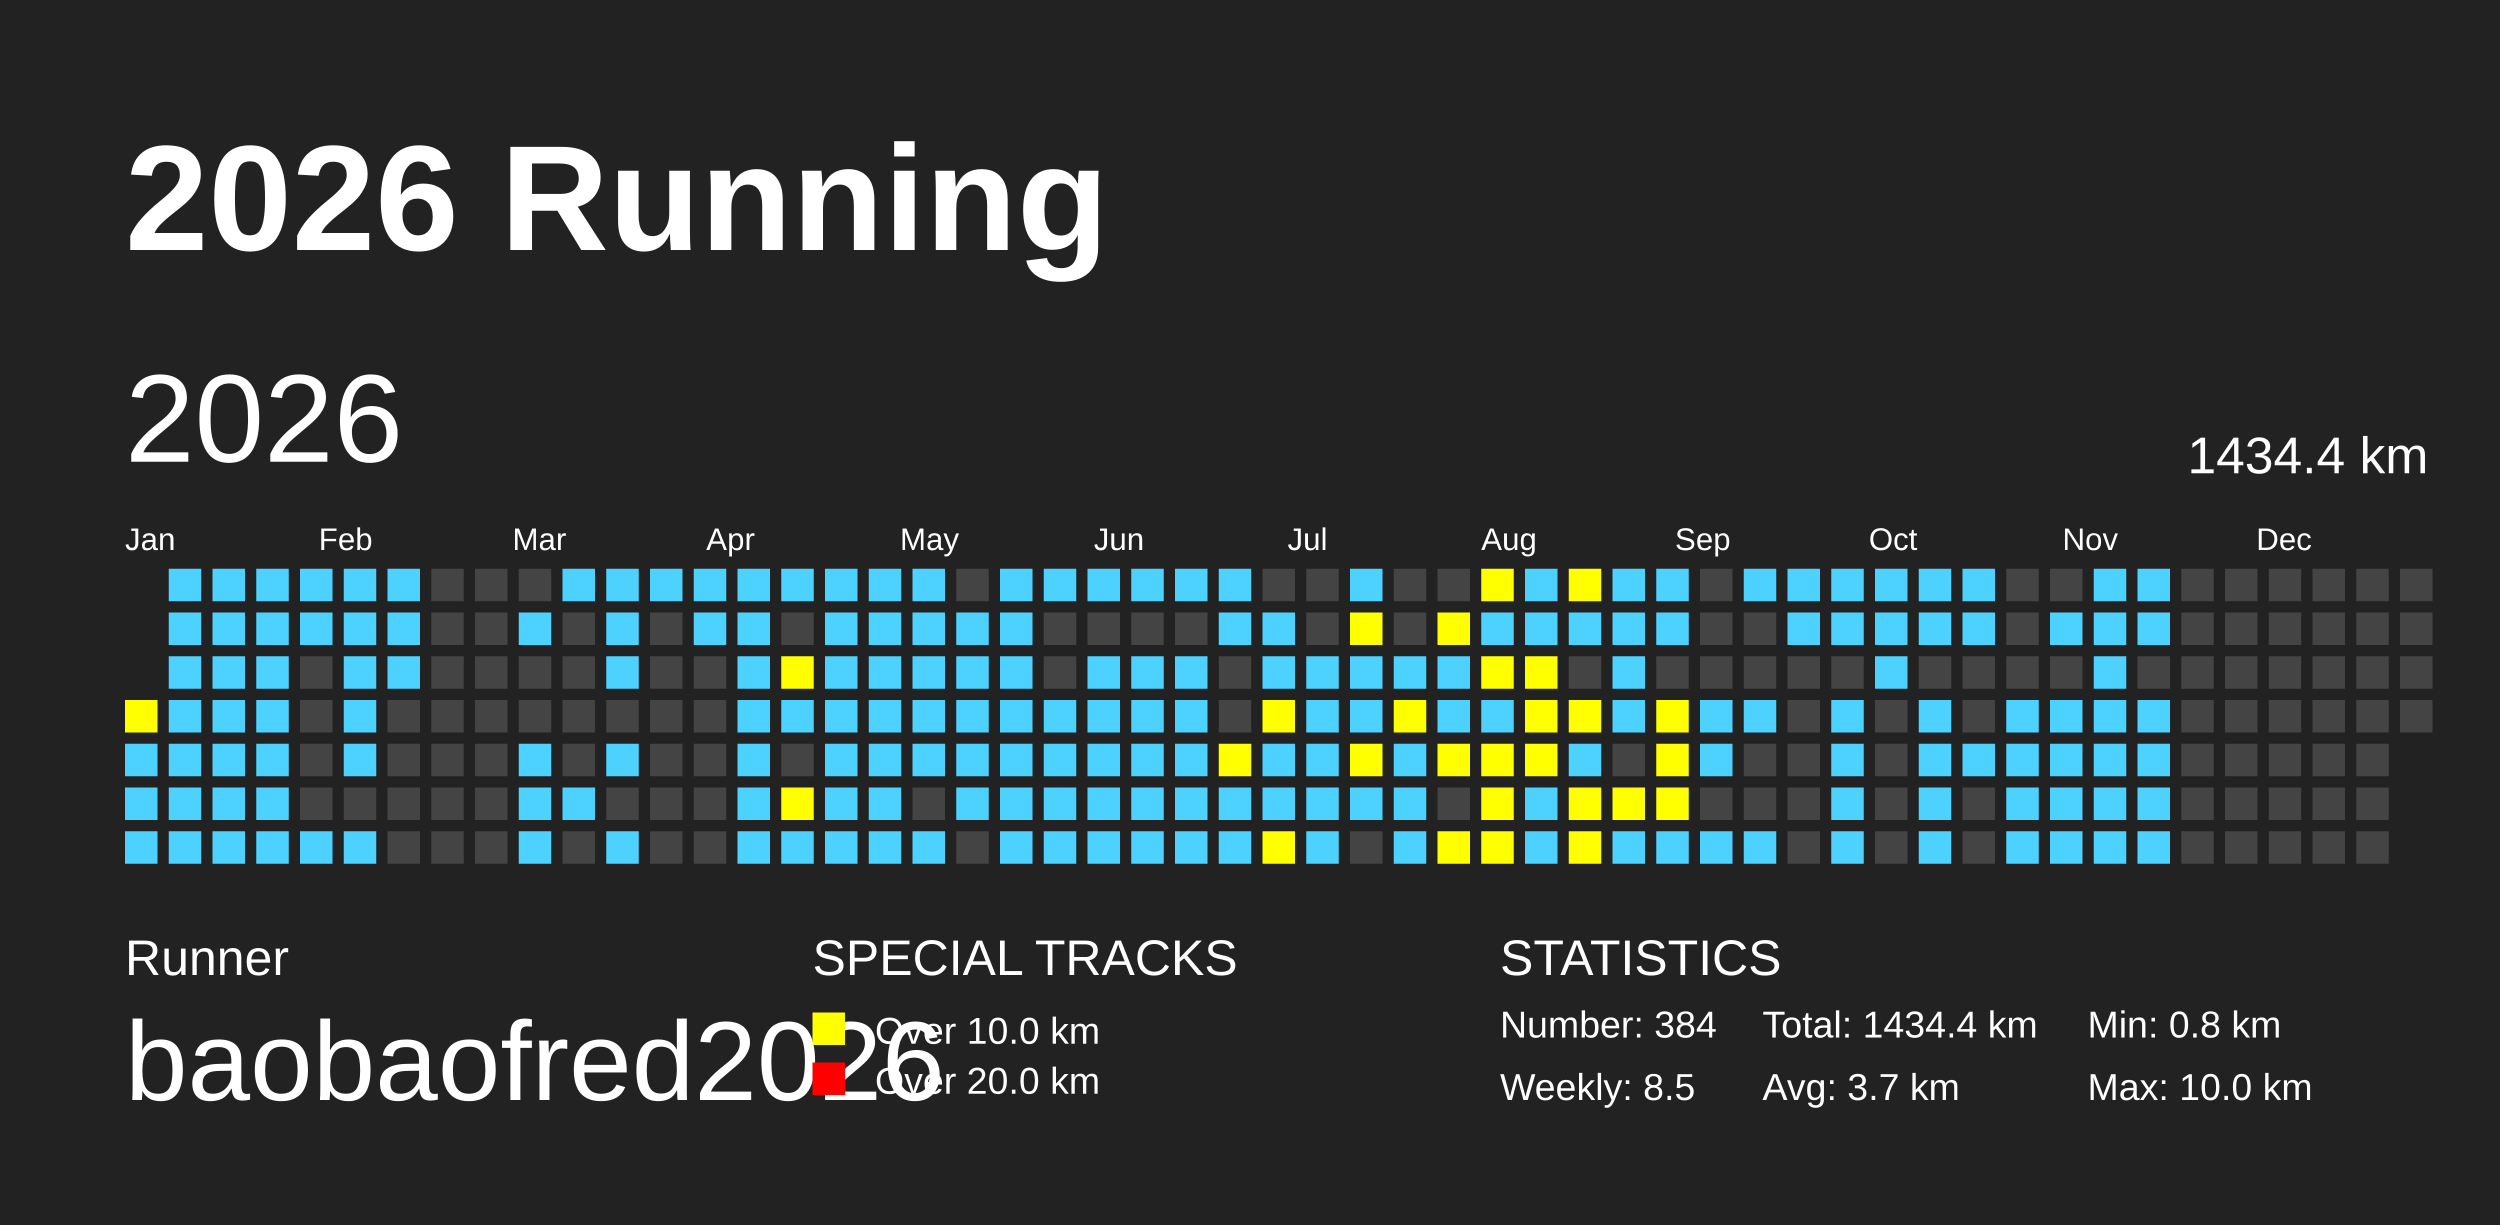
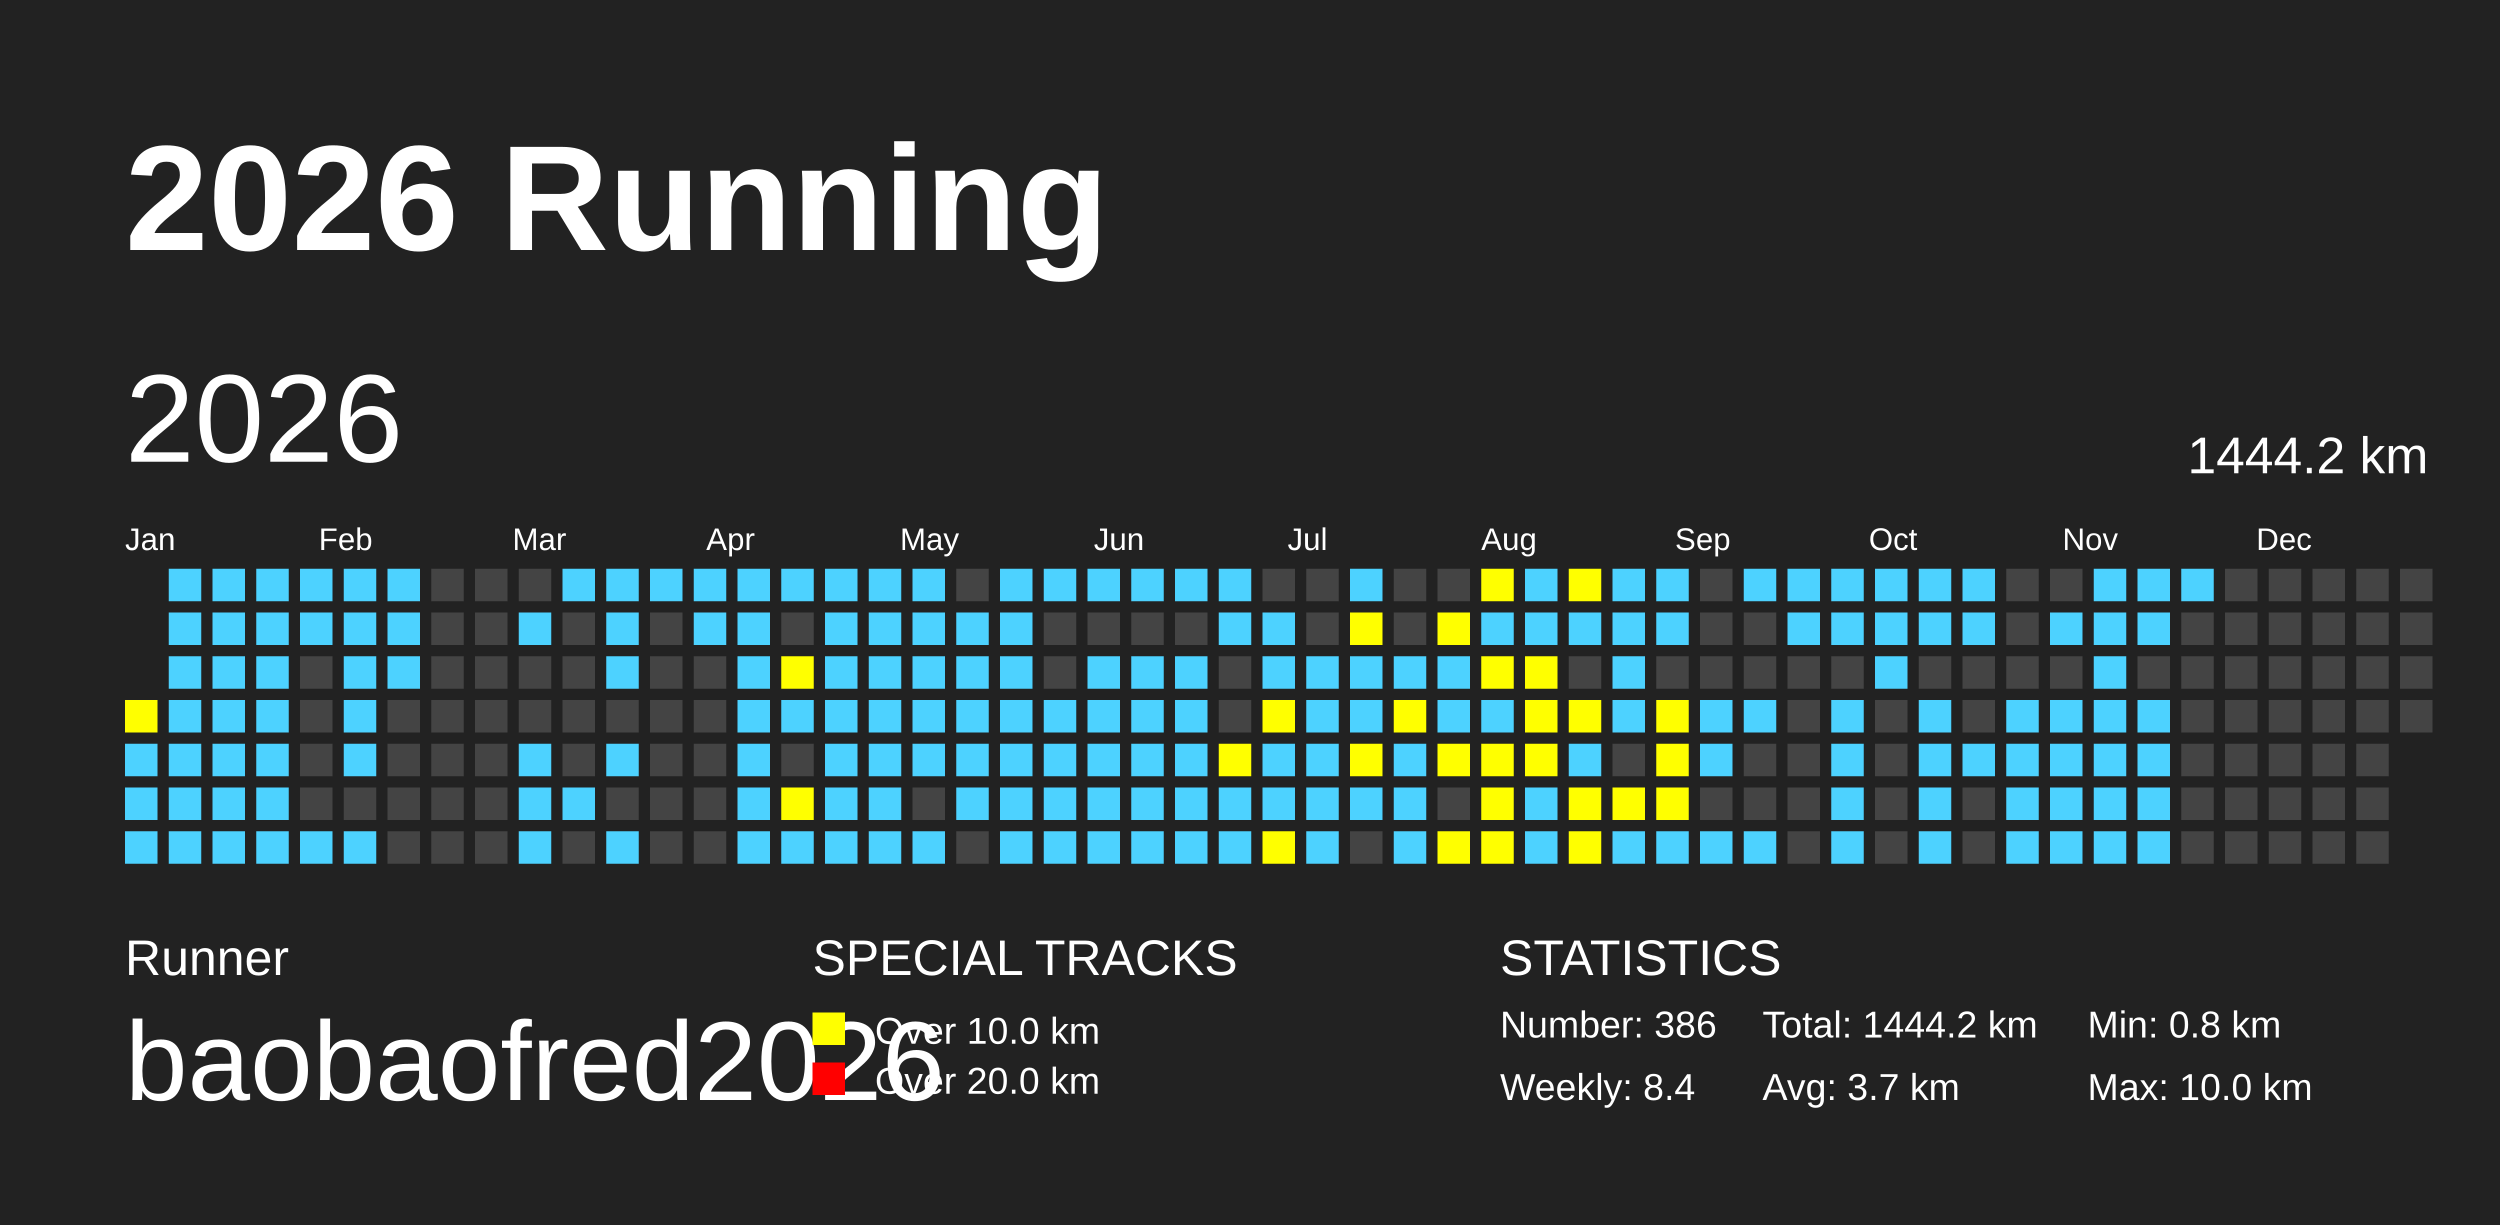
<svg xmlns="http://www.w3.org/2000/svg" baseProfile="full" height="98mm" version="1.1" viewBox="0,0,200,98" width="200mm">
  <defs />
  <rect fill="#222222" height="98" width="200" x="0" y="0" />
  <text fill="#FFFFFF" style="font-size:12px; font-family:Arial; font-weight:bold;" x="10" y="20">2026 Running</text>
  <text fill="#FFFFFF" style="font-size:4px; font-family:Arial" x="10" y="78">Runner</text>
  <text fill="#FFFFFF" style="font-size:9px; font-family:Arial" x="10" y="88">baobaofred2026</text>
  <text fill="#FFFFFF" style="font-size:4px; font-family:Arial" x="65" y="78">SPECIAL TRACKS</text>
  <rect fill="yellow" height="2.6" width="2.6" x="65" y="81" />
  <text fill="#FFFFFF" style="font-size:3px; font-family:Arial" x="70" y="83.5">Over 10.0 km</text>
  <rect fill="red" height="2.6" width="2.6" x="65" y="85" />
  <text fill="#FFFFFF" style="font-size:3px; font-family:Arial" x="70" y="87.5">Over 20.0 km</text>
  <text fill="#FFFFFF" style="font-size:4px; font-family:Arial" x="120" y="78">STATISTICS</text>
-   <text fill="#FFFFFF" style="font-size:3px; font-family:Arial" x="120" y="83">Number: 384</text>
-   <text fill="#FFFFFF" style="font-size:3px; font-family:Arial" x="120" y="88">Weekly: 8.5</text>
-   <text fill="#FFFFFF" style="font-size:3px; font-family:Arial" x="141" y="83">Total: 1434.4 km</text>
+   <text fill="#FFFFFF" style="font-size:3px; font-family:Arial" x="120" y="83">Number: 386</text>
+   <text fill="#FFFFFF" style="font-size:3px; font-family:Arial" x="120" y="88">Weekly: 8.4</text>
+   <text fill="#FFFFFF" style="font-size:3px; font-family:Arial" x="141" y="83">Total: 1444.2 km</text>
  <text fill="#FFFFFF" style="font-size:3px; font-family:Arial" x="141" y="88">Avg: 3.7 km</text>
  <text fill="#FFFFFF" style="font-size:3px; font-family:Arial" x="167" y="83">Min: 0.8 km</text>
  <text fill="#FFFFFF" style="font-size:3px; font-family:Arial" x="167" y="88">Max: 10.0 km</text>
  <text dominant-baseline="hanging" fill="#FFFFFF" style="font-size:10.0px; font-family:Arial;" x="10" y="30">2026</text>
-   <text dominant-baseline="hanging" fill="#FFFFFF" style="font-size:4.125px; font-family:Arial;" x="175" y="35">1434.4 km</text>
+   <text dominant-baseline="hanging" fill="#FFFFFF" style="font-size:4.125px; font-family:Arial;" x="175" y="35">1444.2 km</text>
  <text fill="#FFFFFF" style="font-size:2.5px; font-family:Arial" x="10.0" y="44">Jan</text>
  <text fill="#FFFFFF" style="font-size:2.5px; font-family:Arial" x="25.5" y="44">Feb</text>
  <text fill="#FFFFFF" style="font-size:2.5px; font-family:Arial" x="41.0" y="44">Mar</text>
  <text fill="#FFFFFF" style="font-size:2.5px; font-family:Arial" x="56.5" y="44">Apr</text>
  <text fill="#FFFFFF" style="font-size:2.5px; font-family:Arial" x="72.0" y="44">May</text>
  <text fill="#FFFFFF" style="font-size:2.5px; font-family:Arial" x="87.5" y="44">Jun</text>
  <text fill="#FFFFFF" style="font-size:2.5px; font-family:Arial" x="103.0" y="44">Jul</text>
  <text fill="#FFFFFF" style="font-size:2.5px; font-family:Arial" x="118.5" y="44">Aug</text>
  <text fill="#FFFFFF" style="font-size:2.5px; font-family:Arial" x="134.0" y="44">Sep</text>
  <text fill="#FFFFFF" style="font-size:2.5px; font-family:Arial" x="149.5" y="44">Oct</text>
  <text fill="#FFFFFF" style="font-size:2.5px; font-family:Arial" x="165.0" y="44">Nov</text>
  <text fill="#FFFFFF" style="font-size:2.5px; font-family:Arial" x="180.5" y="44">Dec</text>
  <rect fill="yellow" height="2.6" width="2.6" x="10.0" y="56.0" />
  <rect fill="#4DD2FF" height="2.6" width="2.6" x="10.0" y="59.5" />
  <rect fill="#4DD2FF" height="2.6" width="2.6" x="10.0" y="63.0" />
  <rect fill="#4DD2FF" height="2.6" width="2.6" x="10.0" y="66.5" />
  <rect fill="#4DD2FF" height="2.6" width="2.6" x="13.5" y="45.5" />
  <rect fill="#4DD2FF" height="2.6" width="2.6" x="13.5" y="49.0" />
  <rect fill="#4DD2FF" height="2.6" width="2.6" x="13.5" y="52.5" />
  <rect fill="#4DD2FF" height="2.6" width="2.6" x="13.5" y="56.0" />
  <rect fill="#4DD2FF" height="2.6" width="2.6" x="13.5" y="59.5" />
  <rect fill="#4DD2FF" height="2.6" width="2.6" x="13.5" y="63.0" />
  <rect fill="#4DD2FF" height="2.6" width="2.6" x="13.5" y="66.5" />
  <rect fill="#4DD2FF" height="2.6" width="2.6" x="17.0" y="45.5" />
  <rect fill="#4DD2FF" height="2.6" width="2.6" x="17.0" y="49.0" />
  <rect fill="#4DD2FF" height="2.6" width="2.6" x="17.0" y="52.5" />
  <rect fill="#4DD2FF" height="2.6" width="2.6" x="17.0" y="56.0" />
  <rect fill="#4DD2FF" height="2.6" width="2.6" x="17.0" y="59.5" />
  <rect fill="#4DD2FF" height="2.6" width="2.6" x="17.0" y="63.0" />
  <rect fill="#4DD2FF" height="2.6" width="2.6" x="17.0" y="66.5" />
  <rect fill="#4DD2FF" height="2.6" width="2.6" x="20.5" y="45.5" />
  <rect fill="#4DD2FF" height="2.6" width="2.6" x="20.5" y="49.0" />
  <rect fill="#4DD2FF" height="2.6" width="2.6" x="20.5" y="52.5" />
  <rect fill="#4DD2FF" height="2.6" width="2.6" x="20.5" y="56.0" />
  <rect fill="#4DD2FF" height="2.6" width="2.6" x="20.5" y="59.5" />
  <rect fill="#4DD2FF" height="2.6" width="2.6" x="20.5" y="63.0" />
  <rect fill="#4DD2FF" height="2.6" width="2.6" x="20.5" y="66.5" />
  <rect fill="#4DD2FF" height="2.6" width="2.6" x="24.0" y="45.5" />
  <rect fill="#4DD2FF" height="2.6" width="2.6" x="24.0" y="49.0" />
  <rect fill="#444444" height="2.6" width="2.6" x="24.0" y="52.5" />
  <rect fill="#444444" height="2.6" width="2.6" x="24.0" y="56.0" />
  <rect fill="#444444" height="2.6" width="2.6" x="24.0" y="59.5" />
  <rect fill="#444444" height="2.6" width="2.6" x="24.0" y="63.0" />
  <rect fill="#4DD2FF" height="2.6" width="2.6" x="24.0" y="66.5" />
  <rect fill="#4DD2FF" height="2.6" width="2.6" x="27.5" y="45.5" />
  <rect fill="#4DD2FF" height="2.6" width="2.6" x="27.5" y="49.0" />
  <rect fill="#4DD2FF" height="2.6" width="2.6" x="27.5" y="52.5" />
  <rect fill="#4DD2FF" height="2.6" width="2.6" x="27.5" y="56.0" />
  <rect fill="#4DD2FF" height="2.6" width="2.6" x="27.5" y="59.5" />
  <rect fill="#444444" height="2.6" width="2.6" x="27.5" y="63.0" />
  <rect fill="#4DD2FF" height="2.6" width="2.6" x="27.5" y="66.5" />
  <rect fill="#4DD2FF" height="2.6" width="2.6" x="31.0" y="45.5" />
  <rect fill="#4DD2FF" height="2.6" width="2.6" x="31.0" y="49.0" />
  <rect fill="#4DD2FF" height="2.6" width="2.6" x="31.0" y="52.5" />
  <rect fill="#444444" height="2.6" width="2.6" x="31.0" y="56.0" />
  <rect fill="#444444" height="2.6" width="2.6" x="31.0" y="59.5" />
  <rect fill="#444444" height="2.6" width="2.6" x="31.0" y="63.0" />
  <rect fill="#444444" height="2.6" width="2.6" x="31.0" y="66.5" />
  <rect fill="#444444" height="2.6" width="2.6" x="34.5" y="45.5" />
  <rect fill="#444444" height="2.6" width="2.6" x="34.5" y="49.0" />
  <rect fill="#444444" height="2.6" width="2.6" x="34.5" y="52.5" />
  <rect fill="#444444" height="2.6" width="2.6" x="34.5" y="56.0" />
  <rect fill="#444444" height="2.6" width="2.6" x="34.5" y="59.5" />
  <rect fill="#444444" height="2.6" width="2.6" x="34.5" y="63.0" />
  <rect fill="#444444" height="2.6" width="2.6" x="34.5" y="66.5" />
  <rect fill="#444444" height="2.6" width="2.6" x="38.0" y="45.5" />
  <rect fill="#444444" height="2.6" width="2.6" x="38.0" y="49.0" />
  <rect fill="#444444" height="2.6" width="2.6" x="38.0" y="52.5" />
  <rect fill="#444444" height="2.6" width="2.6" x="38.0" y="56.0" />
  <rect fill="#444444" height="2.6" width="2.6" x="38.0" y="59.5" />
  <rect fill="#444444" height="2.6" width="2.6" x="38.0" y="63.0" />
  <rect fill="#444444" height="2.6" width="2.6" x="38.0" y="66.5" />
  <rect fill="#444444" height="2.6" width="2.6" x="41.5" y="45.5" />
  <rect fill="#4DD2FF" height="2.6" width="2.6" x="41.5" y="49.0" />
  <rect fill="#444444" height="2.6" width="2.6" x="41.5" y="52.5" />
  <rect fill="#444444" height="2.6" width="2.6" x="41.5" y="56.0" />
  <rect fill="#4DD2FF" height="2.6" width="2.6" x="41.5" y="59.5" />
  <rect fill="#4DD2FF" height="2.6" width="2.6" x="41.5" y="63.0" />
  <rect fill="#4DD2FF" height="2.6" width="2.6" x="41.5" y="66.5" />
  <rect fill="#4DD2FF" height="2.6" width="2.6" x="45.0" y="45.5" />
  <rect fill="#444444" height="2.6" width="2.6" x="45.0" y="49.0" />
  <rect fill="#444444" height="2.6" width="2.6" x="45.0" y="52.5" />
  <rect fill="#444444" height="2.6" width="2.6" x="45.0" y="56.0" />
  <rect fill="#444444" height="2.6" width="2.6" x="45.0" y="59.5" />
  <rect fill="#4DD2FF" height="2.6" width="2.6" x="45.0" y="63.0" />
  <rect fill="#444444" height="2.6" width="2.6" x="45.0" y="66.5" />
  <rect fill="#4DD2FF" height="2.6" width="2.6" x="48.5" y="45.5" />
  <rect fill="#4DD2FF" height="2.6" width="2.6" x="48.5" y="49.0" />
  <rect fill="#4DD2FF" height="2.6" width="2.6" x="48.5" y="52.5" />
  <rect fill="#444444" height="2.6" width="2.6" x="48.5" y="56.0" />
  <rect fill="#4DD2FF" height="2.6" width="2.6" x="48.5" y="59.5" />
  <rect fill="#444444" height="2.6" width="2.6" x="48.5" y="63.0" />
  <rect fill="#4DD2FF" height="2.6" width="2.6" x="48.5" y="66.5" />
  <rect fill="#4DD2FF" height="2.6" width="2.6" x="52.0" y="45.5" />
  <rect fill="#444444" height="2.6" width="2.6" x="52.0" y="49.0" />
  <rect fill="#444444" height="2.6" width="2.6" x="52.0" y="52.5" />
  <rect fill="#444444" height="2.6" width="2.6" x="52.0" y="56.0" />
  <rect fill="#444444" height="2.6" width="2.6" x="52.0" y="59.5" />
  <rect fill="#444444" height="2.6" width="2.6" x="52.0" y="63.0" />
  <rect fill="#444444" height="2.6" width="2.6" x="52.0" y="66.5" />
  <rect fill="#4DD2FF" height="2.6" width="2.6" x="55.5" y="45.5" />
  <rect fill="#4DD2FF" height="2.6" width="2.6" x="55.5" y="49.0" />
  <rect fill="#444444" height="2.6" width="2.6" x="55.5" y="52.5" />
  <rect fill="#444444" height="2.6" width="2.6" x="55.5" y="56.0" />
  <rect fill="#444444" height="2.6" width="2.6" x="55.5" y="59.5" />
  <rect fill="#444444" height="2.6" width="2.6" x="55.5" y="63.0" />
  <rect fill="#444444" height="2.6" width="2.6" x="55.5" y="66.5" />
  <rect fill="#4DD2FF" height="2.6" width="2.6" x="59.0" y="45.5" />
  <rect fill="#4DD2FF" height="2.6" width="2.6" x="59.0" y="49.0" />
  <rect fill="#4DD2FF" height="2.6" width="2.6" x="59.0" y="52.5" />
  <rect fill="#4DD2FF" height="2.6" width="2.6" x="59.0" y="56.0" />
  <rect fill="#4DD2FF" height="2.6" width="2.6" x="59.0" y="59.5" />
  <rect fill="#4DD2FF" height="2.6" width="2.6" x="59.0" y="63.0" />
  <rect fill="#4DD2FF" height="2.6" width="2.6" x="59.0" y="66.5" />
  <rect fill="#4DD2FF" height="2.6" width="2.6" x="62.5" y="45.5" />
  <rect fill="#444444" height="2.6" width="2.6" x="62.5" y="49.0" />
  <rect fill="yellow" height="2.6" width="2.6" x="62.5" y="52.5" />
  <rect fill="#4DD2FF" height="2.6" width="2.6" x="62.5" y="56.0" />
  <rect fill="#444444" height="2.6" width="2.6" x="62.5" y="59.5" />
  <rect fill="yellow" height="2.6" width="2.6" x="62.5" y="63.0" />
  <rect fill="#4DD2FF" height="2.6" width="2.6" x="62.5" y="66.5" />
  <rect fill="#4DD2FF" height="2.6" width="2.6" x="66.0" y="45.5" />
  <rect fill="#4DD2FF" height="2.6" width="2.6" x="66.0" y="49.0" />
  <rect fill="#4DD2FF" height="2.6" width="2.6" x="66.0" y="52.5" />
  <rect fill="#4DD2FF" height="2.6" width="2.6" x="66.0" y="56.0" />
  <rect fill="#4DD2FF" height="2.6" width="2.6" x="66.0" y="59.5" />
  <rect fill="#4DD2FF" height="2.6" width="2.6" x="66.0" y="63.0" />
  <rect fill="#4DD2FF" height="2.6" width="2.6" x="66.0" y="66.5" />
  <rect fill="#4DD2FF" height="2.6" width="2.6" x="69.5" y="45.5" />
  <rect fill="#4DD2FF" height="2.6" width="2.6" x="69.5" y="49.0" />
  <rect fill="#4DD2FF" height="2.6" width="2.6" x="69.5" y="52.5" />
  <rect fill="#4DD2FF" height="2.6" width="2.6" x="69.5" y="56.0" />
  <rect fill="#4DD2FF" height="2.6" width="2.6" x="69.5" y="59.5" />
  <rect fill="#4DD2FF" height="2.6" width="2.6" x="69.5" y="63.0" />
  <rect fill="#4DD2FF" height="2.6" width="2.6" x="69.5" y="66.5" />
  <rect fill="#4DD2FF" height="2.6" width="2.6" x="73.0" y="45.5" />
  <rect fill="#4DD2FF" height="2.6" width="2.6" x="73.0" y="49.0" />
  <rect fill="#4DD2FF" height="2.6" width="2.6" x="73.0" y="52.5" />
  <rect fill="#4DD2FF" height="2.6" width="2.6" x="73.0" y="56.0" />
  <rect fill="#4DD2FF" height="2.6" width="2.6" x="73.0" y="59.5" />
  <rect fill="#444444" height="2.6" width="2.6" x="73.0" y="63.0" />
  <rect fill="#4DD2FF" height="2.6" width="2.6" x="73.0" y="66.5" />
  <rect fill="#444444" height="2.6" width="2.6" x="76.5" y="45.5" />
  <rect fill="#4DD2FF" height="2.6" width="2.6" x="76.5" y="49.0" />
  <rect fill="#4DD2FF" height="2.6" width="2.6" x="76.5" y="52.5" />
  <rect fill="#4DD2FF" height="2.6" width="2.6" x="76.5" y="56.0" />
  <rect fill="#4DD2FF" height="2.6" width="2.6" x="76.5" y="59.5" />
  <rect fill="#4DD2FF" height="2.6" width="2.6" x="76.5" y="63.0" />
  <rect fill="#444444" height="2.6" width="2.6" x="76.5" y="66.5" />
  <rect fill="#4DD2FF" height="2.6" width="2.6" x="80.0" y="45.5" />
  <rect fill="#4DD2FF" height="2.6" width="2.6" x="80.0" y="49.0" />
  <rect fill="#4DD2FF" height="2.6" width="2.6" x="80.0" y="52.5" />
  <rect fill="#4DD2FF" height="2.6" width="2.6" x="80.0" y="56.0" />
  <rect fill="#4DD2FF" height="2.6" width="2.6" x="80.0" y="59.5" />
  <rect fill="#4DD2FF" height="2.6" width="2.6" x="80.0" y="63.0" />
  <rect fill="#4DD2FF" height="2.6" width="2.6" x="80.0" y="66.5" />
  <rect fill="#4DD2FF" height="2.6" width="2.6" x="83.5" y="45.5" />
  <rect fill="#444444" height="2.6" width="2.6" x="83.5" y="49.0" />
  <rect fill="#444444" height="2.6" width="2.6" x="83.5" y="52.5" />
  <rect fill="#4DD2FF" height="2.6" width="2.6" x="83.5" y="56.0" />
  <rect fill="#4DD2FF" height="2.6" width="2.6" x="83.5" y="59.5" />
  <rect fill="#4DD2FF" height="2.6" width="2.6" x="83.5" y="63.0" />
  <rect fill="#4DD2FF" height="2.6" width="2.6" x="83.5" y="66.5" />
  <rect fill="#4DD2FF" height="2.6" width="2.6" x="87.0" y="45.5" />
  <rect fill="#444444" height="2.6" width="2.6" x="87.0" y="49.0" />
  <rect fill="#4DD2FF" height="2.6" width="2.6" x="87.0" y="52.5" />
  <rect fill="#4DD2FF" height="2.6" width="2.6" x="87.0" y="56.0" />
  <rect fill="#4DD2FF" height="2.6" width="2.6" x="87.0" y="59.5" />
  <rect fill="#4DD2FF" height="2.6" width="2.6" x="87.0" y="63.0" />
  <rect fill="#4DD2FF" height="2.6" width="2.6" x="87.0" y="66.5" />
  <rect fill="#4DD2FF" height="2.6" width="2.6" x="90.5" y="45.5" />
  <rect fill="#444444" height="2.6" width="2.6" x="90.5" y="49.0" />
  <rect fill="#4DD2FF" height="2.6" width="2.6" x="90.5" y="52.5" />
  <rect fill="#4DD2FF" height="2.6" width="2.6" x="90.5" y="56.0" />
  <rect fill="#4DD2FF" height="2.6" width="2.6" x="90.5" y="59.5" />
  <rect fill="#4DD2FF" height="2.6" width="2.6" x="90.5" y="63.0" />
  <rect fill="#4DD2FF" height="2.6" width="2.6" x="90.5" y="66.5" />
  <rect fill="#4DD2FF" height="2.6" width="2.6" x="94.0" y="45.5" />
  <rect fill="#444444" height="2.6" width="2.6" x="94.0" y="49.0" />
  <rect fill="#4DD2FF" height="2.6" width="2.6" x="94.0" y="52.5" />
  <rect fill="#4DD2FF" height="2.6" width="2.6" x="94.0" y="56.0" />
  <rect fill="#4DD2FF" height="2.6" width="2.6" x="94.0" y="59.5" />
  <rect fill="#4DD2FF" height="2.6" width="2.6" x="94.0" y="63.0" />
  <rect fill="#4DD2FF" height="2.6" width="2.6" x="94.0" y="66.5" />
  <rect fill="#4DD2FF" height="2.6" width="2.6" x="97.5" y="45.5" />
  <rect fill="#4DD2FF" height="2.6" width="2.6" x="97.5" y="49.0" />
  <rect fill="#444444" height="2.6" width="2.6" x="97.5" y="52.5" />
  <rect fill="#444444" height="2.6" width="2.6" x="97.5" y="56.0" />
  <rect fill="yellow" height="2.6" width="2.6" x="97.5" y="59.5" />
  <rect fill="#4DD2FF" height="2.6" width="2.6" x="97.5" y="63.0" />
  <rect fill="#4DD2FF" height="2.6" width="2.6" x="97.5" y="66.5" />
  <rect fill="#444444" height="2.6" width="2.6" x="101.0" y="45.5" />
  <rect fill="#4DD2FF" height="2.6" width="2.6" x="101.0" y="49.0" />
  <rect fill="#4DD2FF" height="2.6" width="2.6" x="101.0" y="52.5" />
  <rect fill="yellow" height="2.6" width="2.6" x="101.0" y="56.0" />
  <rect fill="#4DD2FF" height="2.6" width="2.6" x="101.0" y="59.5" />
  <rect fill="#4DD2FF" height="2.6" width="2.6" x="101.0" y="63.0" />
  <rect fill="yellow" height="2.6" width="2.6" x="101.0" y="66.5" />
  <rect fill="#444444" height="2.6" width="2.6" x="104.5" y="45.5" />
  <rect fill="#444444" height="2.6" width="2.6" x="104.5" y="49.0" />
  <rect fill="#4DD2FF" height="2.6" width="2.6" x="104.5" y="52.5" />
  <rect fill="#4DD2FF" height="2.6" width="2.6" x="104.5" y="56.0" />
  <rect fill="#4DD2FF" height="2.6" width="2.6" x="104.5" y="59.5" />
  <rect fill="#4DD2FF" height="2.6" width="2.6" x="104.5" y="63.0" />
  <rect fill="#4DD2FF" height="2.6" width="2.6" x="104.5" y="66.5" />
  <rect fill="#4DD2FF" height="2.6" width="2.6" x="108.0" y="45.5" />
  <rect fill="yellow" height="2.6" width="2.6" x="108.0" y="49.0" />
  <rect fill="#4DD2FF" height="2.6" width="2.6" x="108.0" y="52.5" />
  <rect fill="#4DD2FF" height="2.6" width="2.6" x="108.0" y="56.0" />
  <rect fill="yellow" height="2.6" width="2.6" x="108.0" y="59.5" />
  <rect fill="#4DD2FF" height="2.6" width="2.6" x="108.0" y="63.0" />
  <rect fill="#444444" height="2.6" width="2.6" x="108.0" y="66.5" />
  <rect fill="#444444" height="2.6" width="2.6" x="111.5" y="45.5" />
  <rect fill="#444444" height="2.6" width="2.6" x="111.5" y="49.0" />
  <rect fill="#4DD2FF" height="2.6" width="2.6" x="111.5" y="52.5" />
  <rect fill="yellow" height="2.6" width="2.6" x="111.5" y="56.0" />
  <rect fill="#4DD2FF" height="2.6" width="2.6" x="111.5" y="59.5" />
  <rect fill="#4DD2FF" height="2.6" width="2.6" x="111.5" y="63.0" />
  <rect fill="#4DD2FF" height="2.6" width="2.6" x="111.5" y="66.5" />
  <rect fill="#444444" height="2.6" width="2.6" x="115.0" y="45.5" />
  <rect fill="yellow" height="2.6" width="2.6" x="115.0" y="49.0" />
  <rect fill="#4DD2FF" height="2.6" width="2.6" x="115.0" y="52.5" />
  <rect fill="#4DD2FF" height="2.6" width="2.6" x="115.0" y="56.0" />
  <rect fill="yellow" height="2.6" width="2.6" x="115.0" y="59.5" />
  <rect fill="#444444" height="2.6" width="2.6" x="115.0" y="63.0" />
  <rect fill="yellow" height="2.6" width="2.6" x="115.0" y="66.5" />
  <rect fill="yellow" height="2.6" width="2.6" x="118.5" y="45.5" />
  <rect fill="#4DD2FF" height="2.6" width="2.6" x="118.5" y="49.0" />
  <rect fill="yellow" height="2.6" width="2.6" x="118.5" y="52.5" />
  <rect fill="#4DD2FF" height="2.6" width="2.6" x="118.5" y="56.0" />
  <rect fill="yellow" height="2.6" width="2.6" x="118.5" y="59.5" />
  <rect fill="yellow" height="2.6" width="2.6" x="118.5" y="63.0" />
  <rect fill="yellow" height="2.6" width="2.6" x="118.5" y="66.5" />
  <rect fill="#4DD2FF" height="2.6" width="2.6" x="122.0" y="45.5" />
  <rect fill="#4DD2FF" height="2.6" width="2.6" x="122.0" y="49.0" />
  <rect fill="yellow" height="2.6" width="2.6" x="122.0" y="52.5" />
  <rect fill="yellow" height="2.6" width="2.6" x="122.0" y="56.0" />
  <rect fill="yellow" height="2.6" width="2.6" x="122.0" y="59.5" />
  <rect fill="#4DD2FF" height="2.6" width="2.6" x="122.0" y="63.0" />
  <rect fill="#4DD2FF" height="2.6" width="2.6" x="122.0" y="66.5" />
  <rect fill="yellow" height="2.6" width="2.6" x="125.5" y="45.5" />
  <rect fill="#4DD2FF" height="2.6" width="2.6" x="125.5" y="49.0" />
  <rect fill="#444444" height="2.6" width="2.6" x="125.5" y="52.5" />
  <rect fill="yellow" height="2.6" width="2.6" x="125.5" y="56.0" />
  <rect fill="#4DD2FF" height="2.6" width="2.6" x="125.5" y="59.5" />
  <rect fill="yellow" height="2.6" width="2.6" x="125.5" y="63.0" />
  <rect fill="yellow" height="2.6" width="2.6" x="125.5" y="66.5" />
  <rect fill="#4DD2FF" height="2.6" width="2.6" x="129.0" y="45.5" />
  <rect fill="#4DD2FF" height="2.6" width="2.6" x="129.0" y="49.0" />
  <rect fill="#4DD2FF" height="2.6" width="2.6" x="129.0" y="52.5" />
  <rect fill="#4DD2FF" height="2.6" width="2.6" x="129.0" y="56.0" />
  <rect fill="#444444" height="2.6" width="2.6" x="129.0" y="59.5" />
  <rect fill="yellow" height="2.6" width="2.6" x="129.0" y="63.0" />
  <rect fill="#4DD2FF" height="2.6" width="2.6" x="129.0" y="66.5" />
  <rect fill="#4DD2FF" height="2.6" width="2.6" x="132.5" y="45.5" />
  <rect fill="#4DD2FF" height="2.6" width="2.6" x="132.5" y="49.0" />
  <rect fill="#444444" height="2.6" width="2.6" x="132.5" y="52.5" />
  <rect fill="yellow" height="2.6" width="2.6" x="132.5" y="56.0" />
  <rect fill="yellow" height="2.6" width="2.6" x="132.5" y="59.5" />
  <rect fill="yellow" height="2.6" width="2.6" x="132.5" y="63.0" />
  <rect fill="#4DD2FF" height="2.6" width="2.6" x="132.5" y="66.5" />
  <rect fill="#444444" height="2.6" width="2.6" x="136.0" y="45.5" />
  <rect fill="#444444" height="2.6" width="2.6" x="136.0" y="49.0" />
  <rect fill="#444444" height="2.6" width="2.6" x="136.0" y="52.5" />
  <rect fill="#4DD2FF" height="2.6" width="2.6" x="136.0" y="56.0" />
  <rect fill="#4DD2FF" height="2.6" width="2.6" x="136.0" y="59.5" />
  <rect fill="#444444" height="2.6" width="2.6" x="136.0" y="63.0" />
  <rect fill="#4DD2FF" height="2.6" width="2.6" x="136.0" y="66.5" />
  <rect fill="#4DD2FF" height="2.6" width="2.6" x="139.5" y="45.5" />
  <rect fill="#444444" height="2.6" width="2.6" x="139.5" y="49.0" />
  <rect fill="#444444" height="2.6" width="2.6" x="139.5" y="52.5" />
  <rect fill="#4DD2FF" height="2.6" width="2.6" x="139.5" y="56.0" />
  <rect fill="#444444" height="2.6" width="2.6" x="139.5" y="59.5" />
  <rect fill="#444444" height="2.6" width="2.6" x="139.5" y="63.0" />
  <rect fill="#4DD2FF" height="2.6" width="2.6" x="139.5" y="66.5" />
  <rect fill="#4DD2FF" height="2.6" width="2.6" x="143.0" y="45.5" />
  <rect fill="#4DD2FF" height="2.6" width="2.6" x="143.0" y="49.0" />
  <rect fill="#444444" height="2.6" width="2.6" x="143.0" y="52.5" />
  <rect fill="#444444" height="2.6" width="2.6" x="143.0" y="56.0" />
  <rect fill="#444444" height="2.6" width="2.6" x="143.0" y="59.5" />
  <rect fill="#444444" height="2.6" width="2.6" x="143.0" y="63.0" />
  <rect fill="#444444" height="2.6" width="2.6" x="143.0" y="66.5" />
  <rect fill="#4DD2FF" height="2.6" width="2.6" x="146.5" y="45.5" />
  <rect fill="#4DD2FF" height="2.6" width="2.6" x="146.5" y="49.0" />
  <rect fill="#444444" height="2.6" width="2.6" x="146.5" y="52.5" />
  <rect fill="#4DD2FF" height="2.6" width="2.6" x="146.5" y="56.0" />
  <rect fill="#4DD2FF" height="2.6" width="2.6" x="146.5" y="59.5" />
  <rect fill="#4DD2FF" height="2.6" width="2.6" x="146.5" y="63.0" />
  <rect fill="#4DD2FF" height="2.6" width="2.6" x="146.5" y="66.5" />
  <rect fill="#4DD2FF" height="2.6" width="2.6" x="150.0" y="45.5" />
  <rect fill="#4DD2FF" height="2.6" width="2.6" x="150.0" y="49.0" />
  <rect fill="#4DD2FF" height="2.6" width="2.6" x="150.0" y="52.5" />
  <rect fill="#444444" height="2.6" width="2.6" x="150.0" y="56.0" />
  <rect fill="#444444" height="2.6" width="2.6" x="150.0" y="59.5" />
  <rect fill="#444444" height="2.6" width="2.6" x="150.0" y="63.0" />
  <rect fill="#444444" height="2.6" width="2.6" x="150.0" y="66.5" />
  <rect fill="#4DD2FF" height="2.6" width="2.6" x="153.5" y="45.5" />
  <rect fill="#4DD2FF" height="2.6" width="2.6" x="153.5" y="49.0" />
  <rect fill="#444444" height="2.6" width="2.6" x="153.5" y="52.5" />
  <rect fill="#4DD2FF" height="2.6" width="2.6" x="153.5" y="56.0" />
  <rect fill="#4DD2FF" height="2.6" width="2.6" x="153.5" y="59.5" />
  <rect fill="#4DD2FF" height="2.6" width="2.6" x="153.5" y="63.0" />
  <rect fill="#4DD2FF" height="2.6" width="2.6" x="153.5" y="66.5" />
  <rect fill="#4DD2FF" height="2.6" width="2.6" x="157.0" y="45.5" />
  <rect fill="#4DD2FF" height="2.6" width="2.6" x="157.0" y="49.0" />
  <rect fill="#444444" height="2.6" width="2.6" x="157.0" y="52.5" />
  <rect fill="#444444" height="2.6" width="2.6" x="157.0" y="56.0" />
  <rect fill="#4DD2FF" height="2.6" width="2.6" x="157.0" y="59.5" />
  <rect fill="#444444" height="2.6" width="2.6" x="157.0" y="63.0" />
  <rect fill="#444444" height="2.6" width="2.6" x="157.0" y="66.5" />
  <rect fill="#444444" height="2.6" width="2.6" x="160.5" y="45.5" />
  <rect fill="#444444" height="2.6" width="2.6" x="160.5" y="49.0" />
  <rect fill="#444444" height="2.6" width="2.6" x="160.5" y="52.5" />
  <rect fill="#4DD2FF" height="2.6" width="2.6" x="160.5" y="56.0" />
  <rect fill="#4DD2FF" height="2.6" width="2.6" x="160.5" y="59.5" />
  <rect fill="#4DD2FF" height="2.6" width="2.6" x="160.5" y="63.0" />
  <rect fill="#4DD2FF" height="2.6" width="2.6" x="160.5" y="66.5" />
  <rect fill="#444444" height="2.6" width="2.6" x="164.0" y="45.5" />
  <rect fill="#4DD2FF" height="2.6" width="2.6" x="164.0" y="49.0" />
  <rect fill="#444444" height="2.6" width="2.6" x="164.0" y="52.5" />
  <rect fill="#4DD2FF" height="2.6" width="2.6" x="164.0" y="56.0" />
  <rect fill="#4DD2FF" height="2.6" width="2.6" x="164.0" y="59.5" />
  <rect fill="#4DD2FF" height="2.6" width="2.6" x="164.0" y="63.0" />
  <rect fill="#4DD2FF" height="2.6" width="2.6" x="164.0" y="66.5" />
  <rect fill="#4DD2FF" height="2.6" width="2.6" x="167.5" y="45.5" />
  <rect fill="#4DD2FF" height="2.6" width="2.6" x="167.5" y="49.0" />
  <rect fill="#4DD2FF" height="2.6" width="2.6" x="167.5" y="52.5" />
  <rect fill="#4DD2FF" height="2.6" width="2.6" x="167.5" y="56.0" />
  <rect fill="#4DD2FF" height="2.6" width="2.6" x="167.5" y="59.5" />
  <rect fill="#4DD2FF" height="2.6" width="2.6" x="167.5" y="63.0" />
  <rect fill="#4DD2FF" height="2.6" width="2.6" x="167.5" y="66.5" />
  <rect fill="#4DD2FF" height="2.6" width="2.6" x="171.0" y="45.5" />
  <rect fill="#4DD2FF" height="2.6" width="2.6" x="171.0" y="49.0" />
  <rect fill="#444444" height="2.6" width="2.6" x="171.0" y="52.5" />
  <rect fill="#4DD2FF" height="2.6" width="2.6" x="171.0" y="56.0" />
  <rect fill="#4DD2FF" height="2.6" width="2.6" x="171.0" y="59.5" />
  <rect fill="#4DD2FF" height="2.6" width="2.6" x="171.0" y="63.0" />
  <rect fill="#4DD2FF" height="2.6" width="2.6" x="171.0" y="66.5" />
-   <rect fill="#444444" height="2.6" width="2.6" x="174.5" y="45.5" />
+   <rect fill="#4DD2FF" height="2.6" width="2.6" x="174.5" y="45.5" />
  <rect fill="#444444" height="2.6" width="2.6" x="174.5" y="49.0" />
  <rect fill="#444444" height="2.6" width="2.6" x="174.5" y="52.5" />
  <rect fill="#444444" height="2.6" width="2.6" x="174.5" y="56.0" />
  <rect fill="#444444" height="2.6" width="2.6" x="174.5" y="59.5" />
  <rect fill="#444444" height="2.6" width="2.6" x="174.5" y="63.0" />
  <rect fill="#444444" height="2.6" width="2.6" x="174.5" y="66.5" />
  <rect fill="#444444" height="2.6" width="2.6" x="178.0" y="45.5" />
  <rect fill="#444444" height="2.6" width="2.6" x="178.0" y="49.0" />
  <rect fill="#444444" height="2.6" width="2.6" x="178.0" y="52.5" />
  <rect fill="#444444" height="2.6" width="2.6" x="178.0" y="56.0" />
  <rect fill="#444444" height="2.6" width="2.6" x="178.0" y="59.5" />
  <rect fill="#444444" height="2.6" width="2.6" x="178.0" y="63.0" />
  <rect fill="#444444" height="2.6" width="2.6" x="178.0" y="66.5" />
  <rect fill="#444444" height="2.6" width="2.6" x="181.5" y="45.5" />
  <rect fill="#444444" height="2.6" width="2.6" x="181.5" y="49.0" />
  <rect fill="#444444" height="2.6" width="2.6" x="181.5" y="52.5" />
  <rect fill="#444444" height="2.6" width="2.6" x="181.5" y="56.0" />
  <rect fill="#444444" height="2.6" width="2.6" x="181.5" y="59.5" />
  <rect fill="#444444" height="2.6" width="2.6" x="181.5" y="63.0" />
  <rect fill="#444444" height="2.6" width="2.6" x="181.5" y="66.5" />
  <rect fill="#444444" height="2.6" width="2.6" x="185.0" y="45.5" />
  <rect fill="#444444" height="2.6" width="2.6" x="185.0" y="49.0" />
  <rect fill="#444444" height="2.6" width="2.6" x="185.0" y="52.5" />
  <rect fill="#444444" height="2.6" width="2.6" x="185.0" y="56.0" />
  <rect fill="#444444" height="2.6" width="2.6" x="185.0" y="59.5" />
  <rect fill="#444444" height="2.6" width="2.6" x="185.0" y="63.0" />
  <rect fill="#444444" height="2.6" width="2.6" x="185.0" y="66.5" />
  <rect fill="#444444" height="2.6" width="2.6" x="188.5" y="45.5" />
  <rect fill="#444444" height="2.6" width="2.6" x="188.5" y="49.0" />
  <rect fill="#444444" height="2.6" width="2.6" x="188.5" y="52.5" />
  <rect fill="#444444" height="2.6" width="2.6" x="188.5" y="56.0" />
  <rect fill="#444444" height="2.6" width="2.6" x="188.5" y="59.5" />
  <rect fill="#444444" height="2.6" width="2.6" x="188.5" y="63.0" />
  <rect fill="#444444" height="2.6" width="2.6" x="188.5" y="66.5" />
  <rect fill="#444444" height="2.6" width="2.6" x="192.0" y="45.5" />
  <rect fill="#444444" height="2.6" width="2.6" x="192.0" y="49.0" />
  <rect fill="#444444" height="2.6" width="2.6" x="192.0" y="52.5" />
  <rect fill="#444444" height="2.6" width="2.6" x="192.0" y="56.0" />
</svg>
